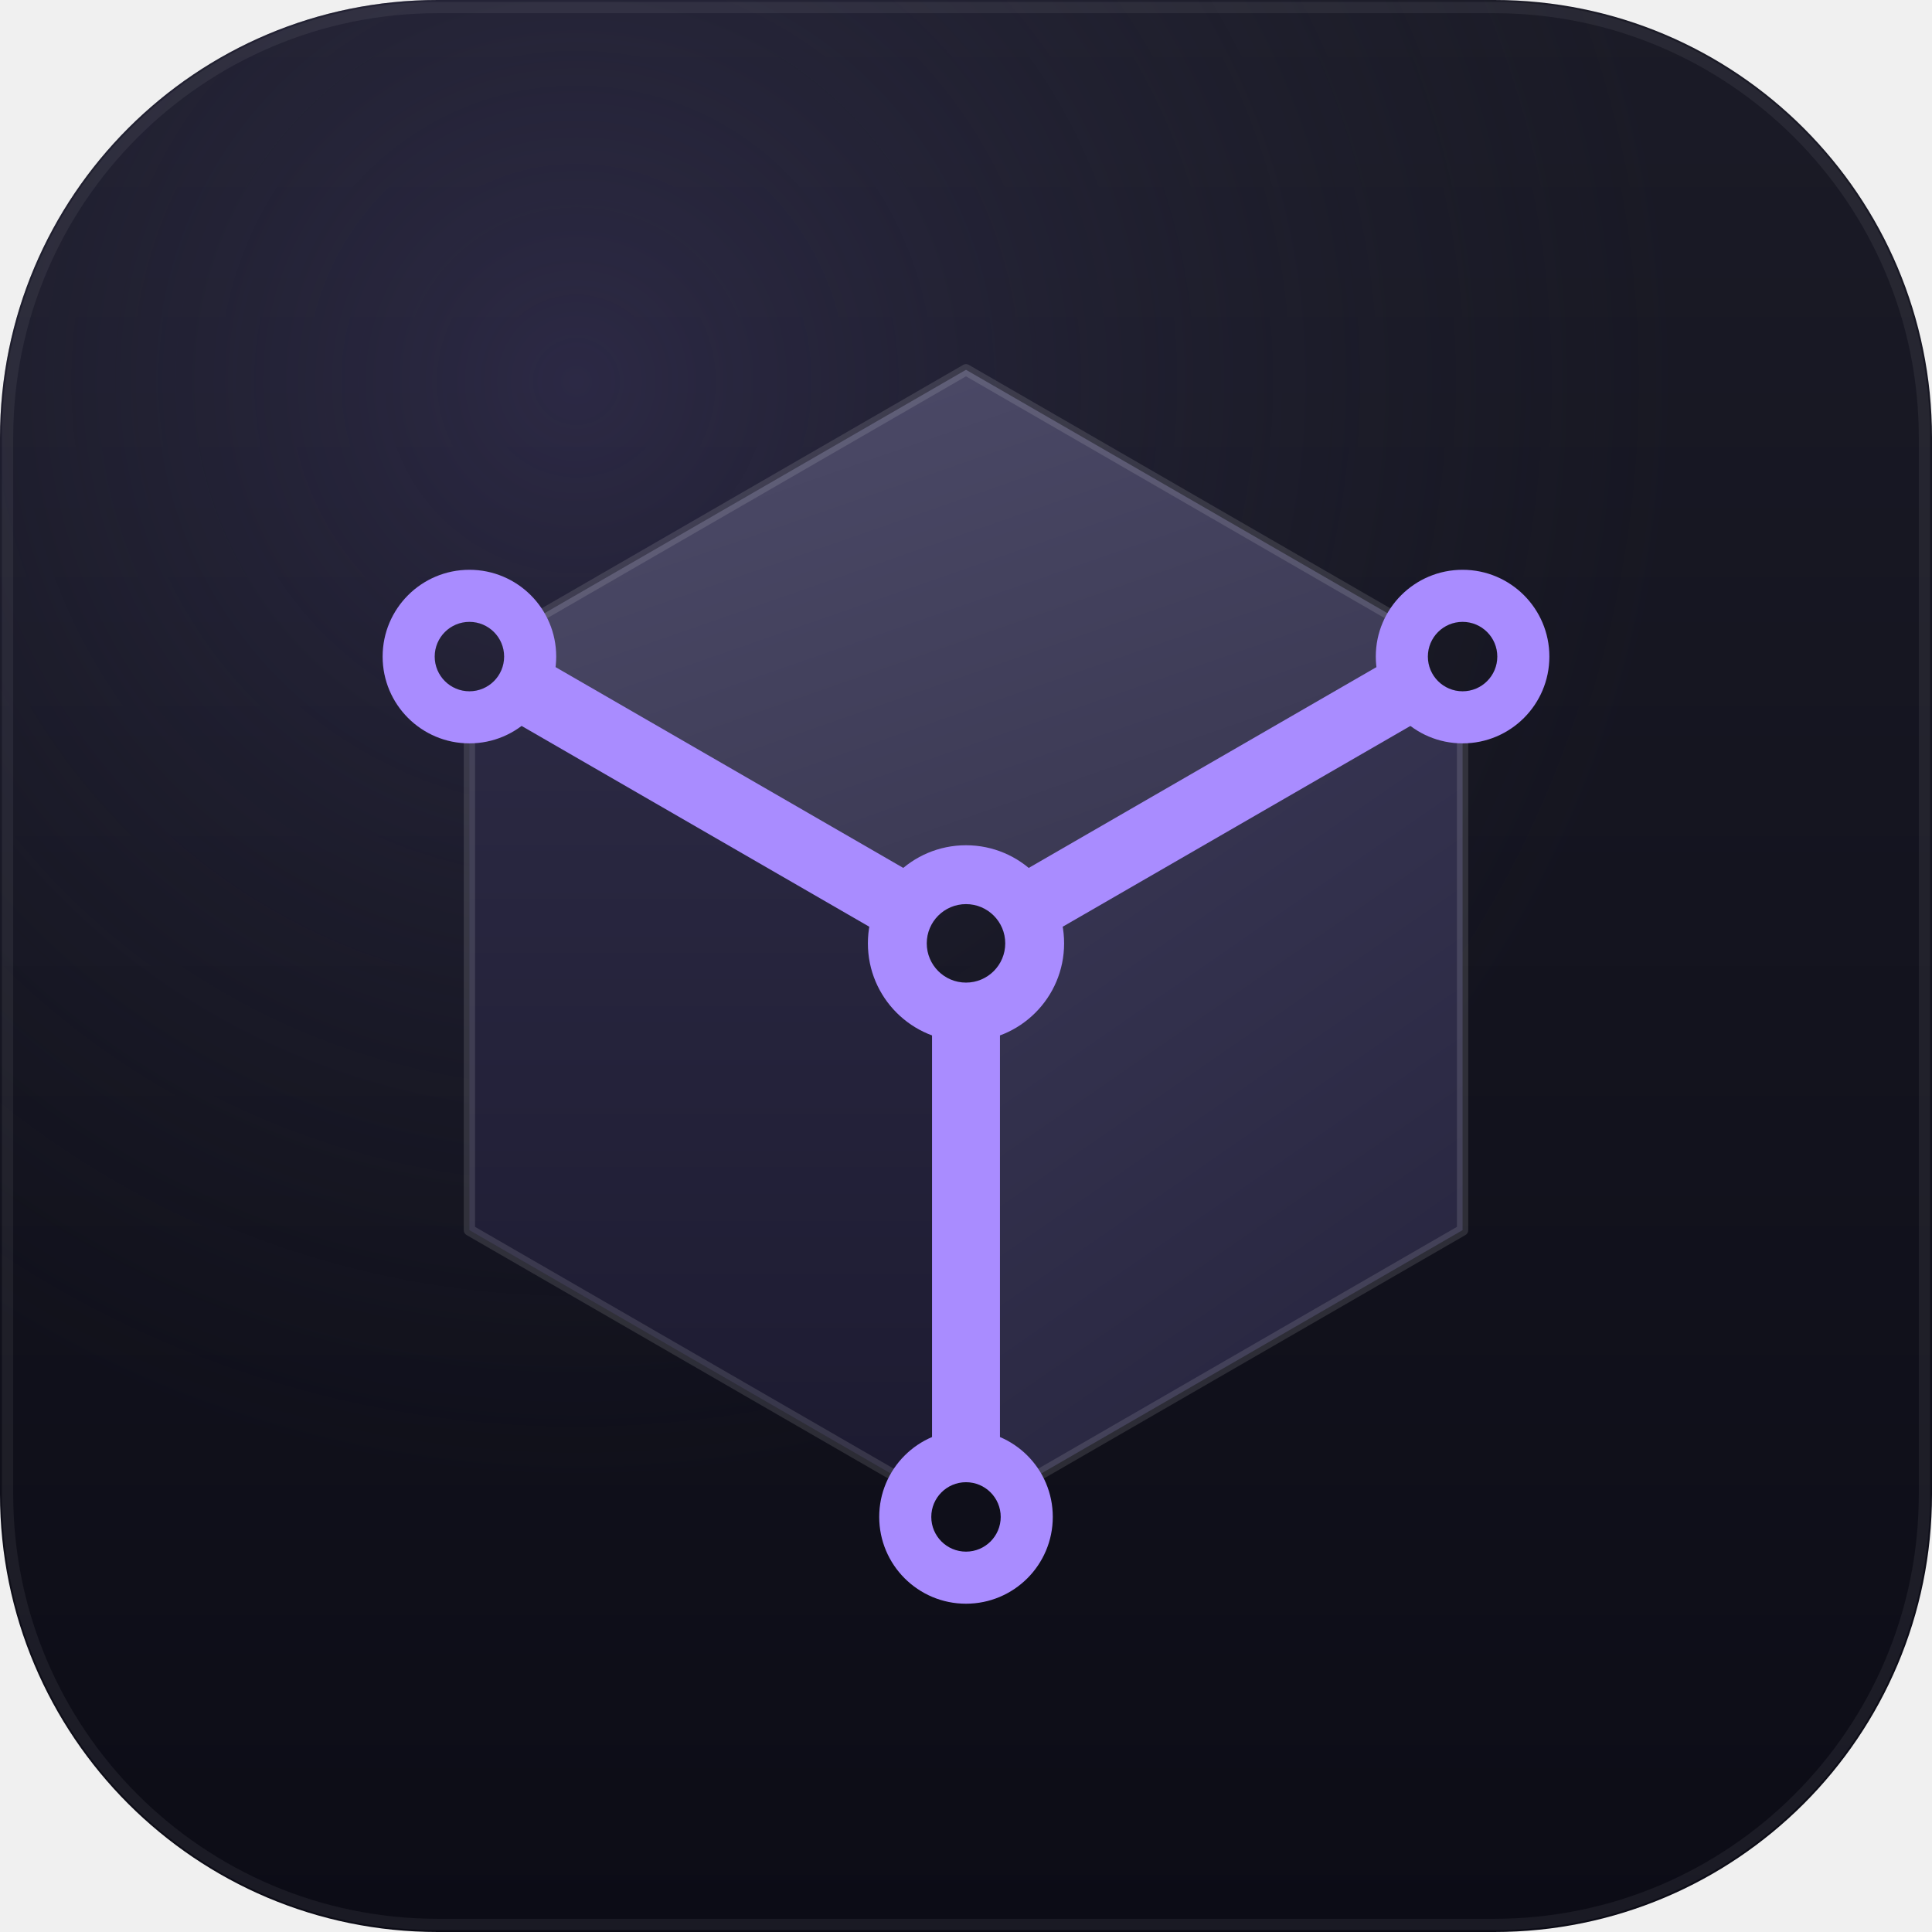
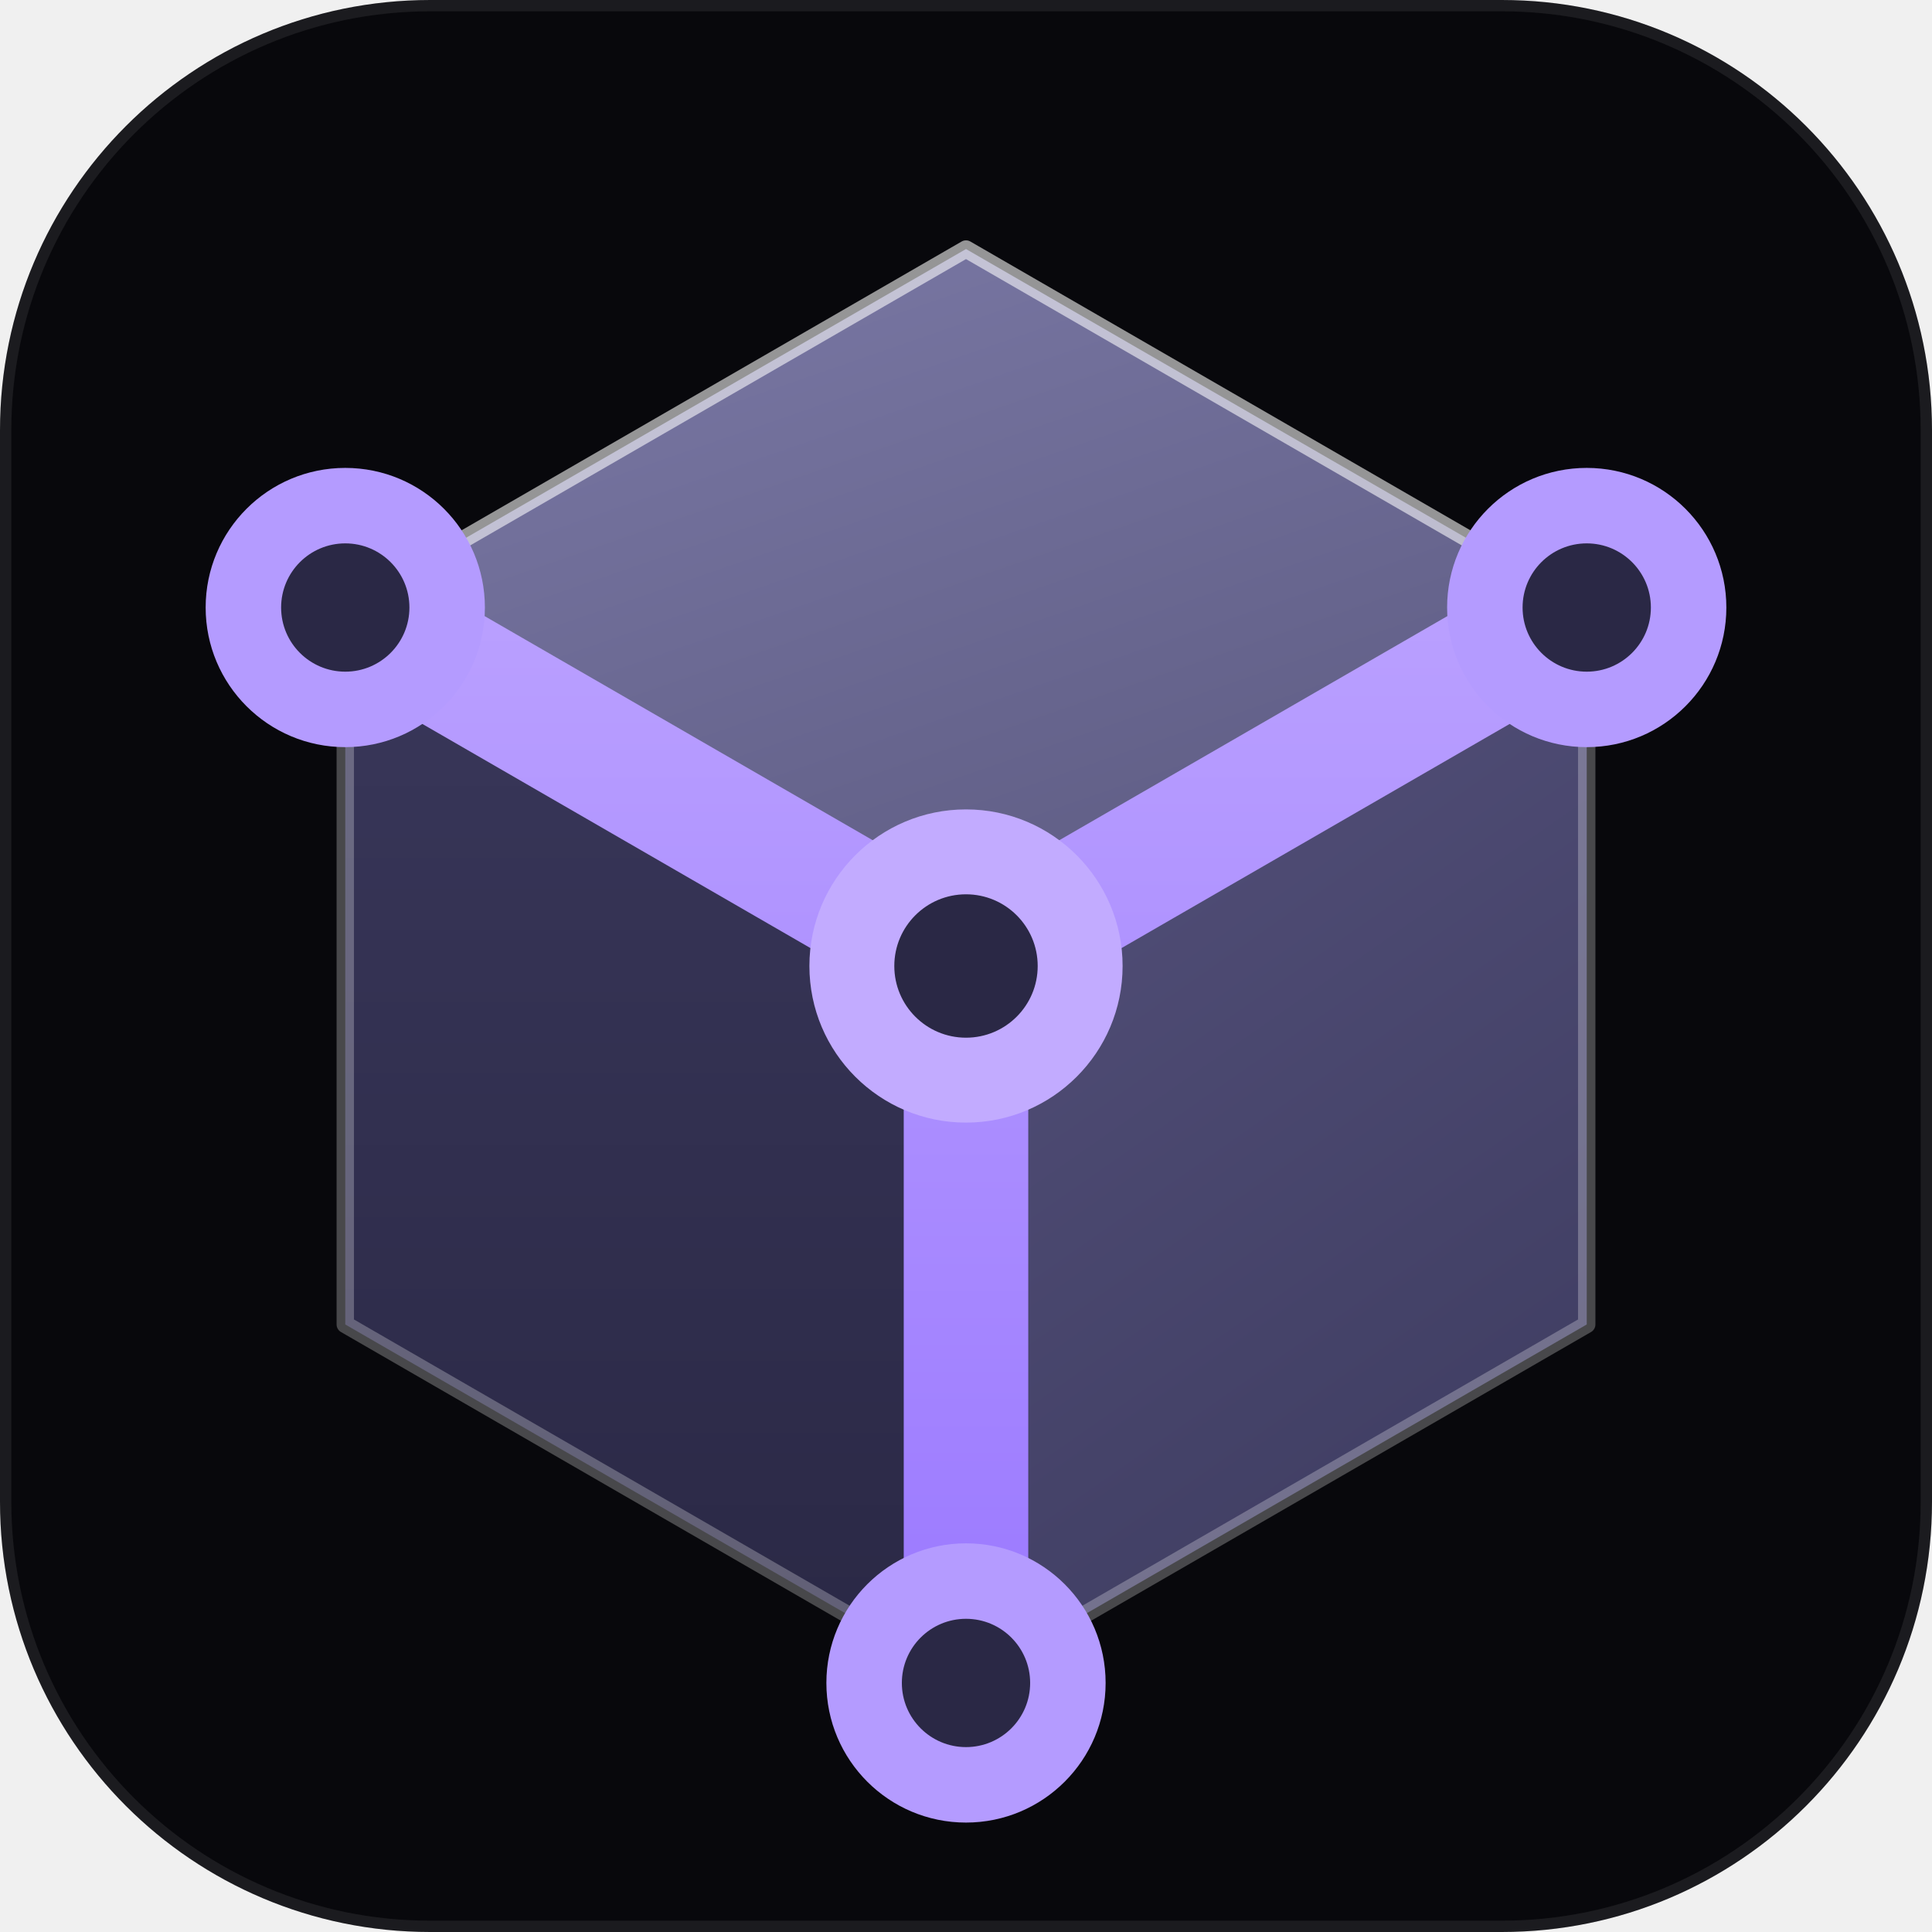
<svg xmlns="http://www.w3.org/2000/svg" width="512" height="512" viewBox="0 0 512 512">
  <defs>
    <linearGradient id="fTop" x1="0.1" y1="0" x2="0.7" y2="1">
-       <stop offset="0%" stop-color="#4E4C6A" />
-       <stop offset="100%" stop-color="#383650" />
+       <stop offset="0%" stop-color="#7B79A6" />
+       <stop offset="100%" stop-color="#5D5B82" />
    </linearGradient>
    <linearGradient id="fLeft" x1="0" y1="0" x2="0" y2="1">
-       <stop offset="0%" stop-color="#2C2A44" />
-       <stop offset="100%" stop-color="#1C1A30" />
+       <stop offset="0%" stop-color="#39375A" />
+       <stop offset="100%" stop-color="#2A2845" />
    </linearGradient>
    <linearGradient id="fRight" x1="0" y1="0" x2="0.4" y2="1">
-       <stop offset="0%" stop-color="#3C3A58" />
-       <stop offset="100%" stop-color="#282640" />
+       <stop offset="0%" stop-color="#55527C" />
+       <stop offset="100%" stop-color="#403E63" />
    </linearGradient>
-     <linearGradient id="bg" x1="0" y1="0" x2="0" y2="1">
-       <stop offset="0%" stop-color="#1B1B27" />
-       <stop offset="100%" stop-color="#0C0C16" />
+     <linearGradient id="lane" gradientUnits="userSpaceOnUse" x1="256.0" y1="66.0" x2="256.0" y2="446.0">
+       <stop offset="0%" stop-color="#C4ADFF" />
+       <stop offset="100%" stop-color="#9A78FF" />
    </linearGradient>
-     <radialGradient id="bgglow" cx="0.30" cy="0.20" r="0.95">
-       <stop offset="0%" stop-color="#403A66" stop-opacity="0.5" />
-       <stop offset="60%" stop-color="#2A2D3A" stop-opacity="0" />
-     </radialGradient>
  </defs>
-   <rect width="512" height="512" rx="116" fill="url(#bg)" />
-   <rect width="512" height="512" rx="116" fill="url(#bgglow)" />
-   <rect x="2" y="2" width="508" height="508" rx="114" fill="none" stroke="#fff" stroke-opacity="0.06" stroke-width="3" />
-   <mask id="cubeHoles" maskUnits="userSpaceOnUse" x="0" y="0" width="512" height="512">
-     <rect width="512" height="512" fill="#fff" />
-     <circle cx="124.4" cy="174.0" r="9.2" fill="#000" />
-     <circle cx="387.6" cy="174.0" r="9.2" fill="#000" />
-     <circle cx="256.0" cy="402.0" r="9.2" fill="#000" />
-     <circle cx="256.0" cy="250.0" r="10.4" fill="#000" />
-   </mask>
-   <g mask="url(#cubeHoles)">
-     <path d="M256.0,98.0 L387.6,174.0 L256.0,250.0 L124.4,174.0 Z" fill="url(#fTop)" />
-     <path d="M387.6,174.0 L387.6,326.0 L256.0,402.0 L256.0,250.0 Z" fill="url(#fRight)" />
-     <path d="M256.0,250.0 L256.0,402.0 L124.4,326.0 L124.4,174.0 Z" fill="url(#fLeft)" />
-     <path d="M256.0,98.0 L387.6,174.0 L387.6,326.0 L256.0,402.0 L124.4,326.0 L124.4,174.0 Z" fill="none" stroke="#FFFFFF" stroke-opacity="0.12" stroke-width="3" stroke-linejoin="round" />
-     <g fill="none" stroke-width="18" stroke-linecap="round">
-       <path d="M256.0,250.0 L124.4,174.0" stroke="#A98CFF" />
-       <path d="M256.0,250.0 L387.6,174.0" stroke="#A98CFF" />
-       <path d="M256.0,250.0 L256.0,402.0" stroke="#A98CFF" />
+   <rect width="512" height="512" rx="114" fill="#08080C" />
+   <rect x="1.5" y="1.5" width="509" height="509" rx="112.5" fill="none" stroke="#FFFFFF" stroke-opacity="0.08" stroke-width="3" />
+   <g>
+     <path d="M256.0,66.0 L420.5,161.0 L256.0,256.0 L91.5,161.0 Z" fill="url(#fTop)" />
+     <path d="M420.5,161.0 L420.5,351.0 L256.0,446.0 L256.0,256.0 Z" fill="url(#fRight)" />
+     <path d="M91.5,161.0 L256.0,256.0 L256.0,446.0 L91.5,351.0 Z" fill="url(#fLeft)" />
+     <path d="M256.0,66.0 L420.5,161.0 L256.0,256.0 L91.5,161.0 Z" fill="none" stroke="#FFFFFF" stroke-opacity="0.42" stroke-width="4.6" stroke-linejoin="round" />
+     <path d="M256.0,66.0 L420.5,161.0 L420.5,351.0 L256.0,446.0 L91.5,351.0 L91.5,161.0 Z" fill="none" stroke="#FFFFFF" stroke-opacity="0.26" stroke-width="4.6" stroke-linejoin="round" />
+     <g fill="none" stroke-width="33.0" stroke-linecap="round">
+       <path d="M256.0,256.0 L91.5,161.0" stroke="url(#lane)" />
+       <path d="M256.0,256.0 L420.5,161.0" stroke="url(#lane)" />
+       <path d="M256.0,256.0 L256.0,446.0" stroke="url(#lane)" />
    </g>
-     <circle cx="124.4" cy="174.0" r="23" fill="#A98CFF" />
-     <circle cx="387.6" cy="174.0" r="23" fill="#A98CFF" />
-     <circle cx="256.0" cy="402.0" r="23" fill="#A98CFF" />
-     <circle cx="256.0" cy="250.0" r="26" fill="#A98CFF" />
+     <circle cx="91.5" cy="161.0" r="37.0" fill="#B49BFF" />
+     <circle cx="420.5" cy="161.0" r="37.0" fill="#B49BFF" />
+     <circle cx="256.0" cy="446.0" r="37.0" fill="#B49BFF" />
+     <circle cx="256.0" cy="256.0" r="41.5" fill="#C2ABFF" />
+     <circle cx="91.5" cy="161.0" r="17.0" fill="#2A2845" />
+     <circle cx="420.5" cy="161.0" r="17.0" fill="#2A2845" />
+     <circle cx="256.0" cy="446.0" r="17.0" fill="#2A2845" />
+     <circle cx="256.0" cy="256.0" r="19.0" fill="#2A2845" />
  </g>
</svg>
